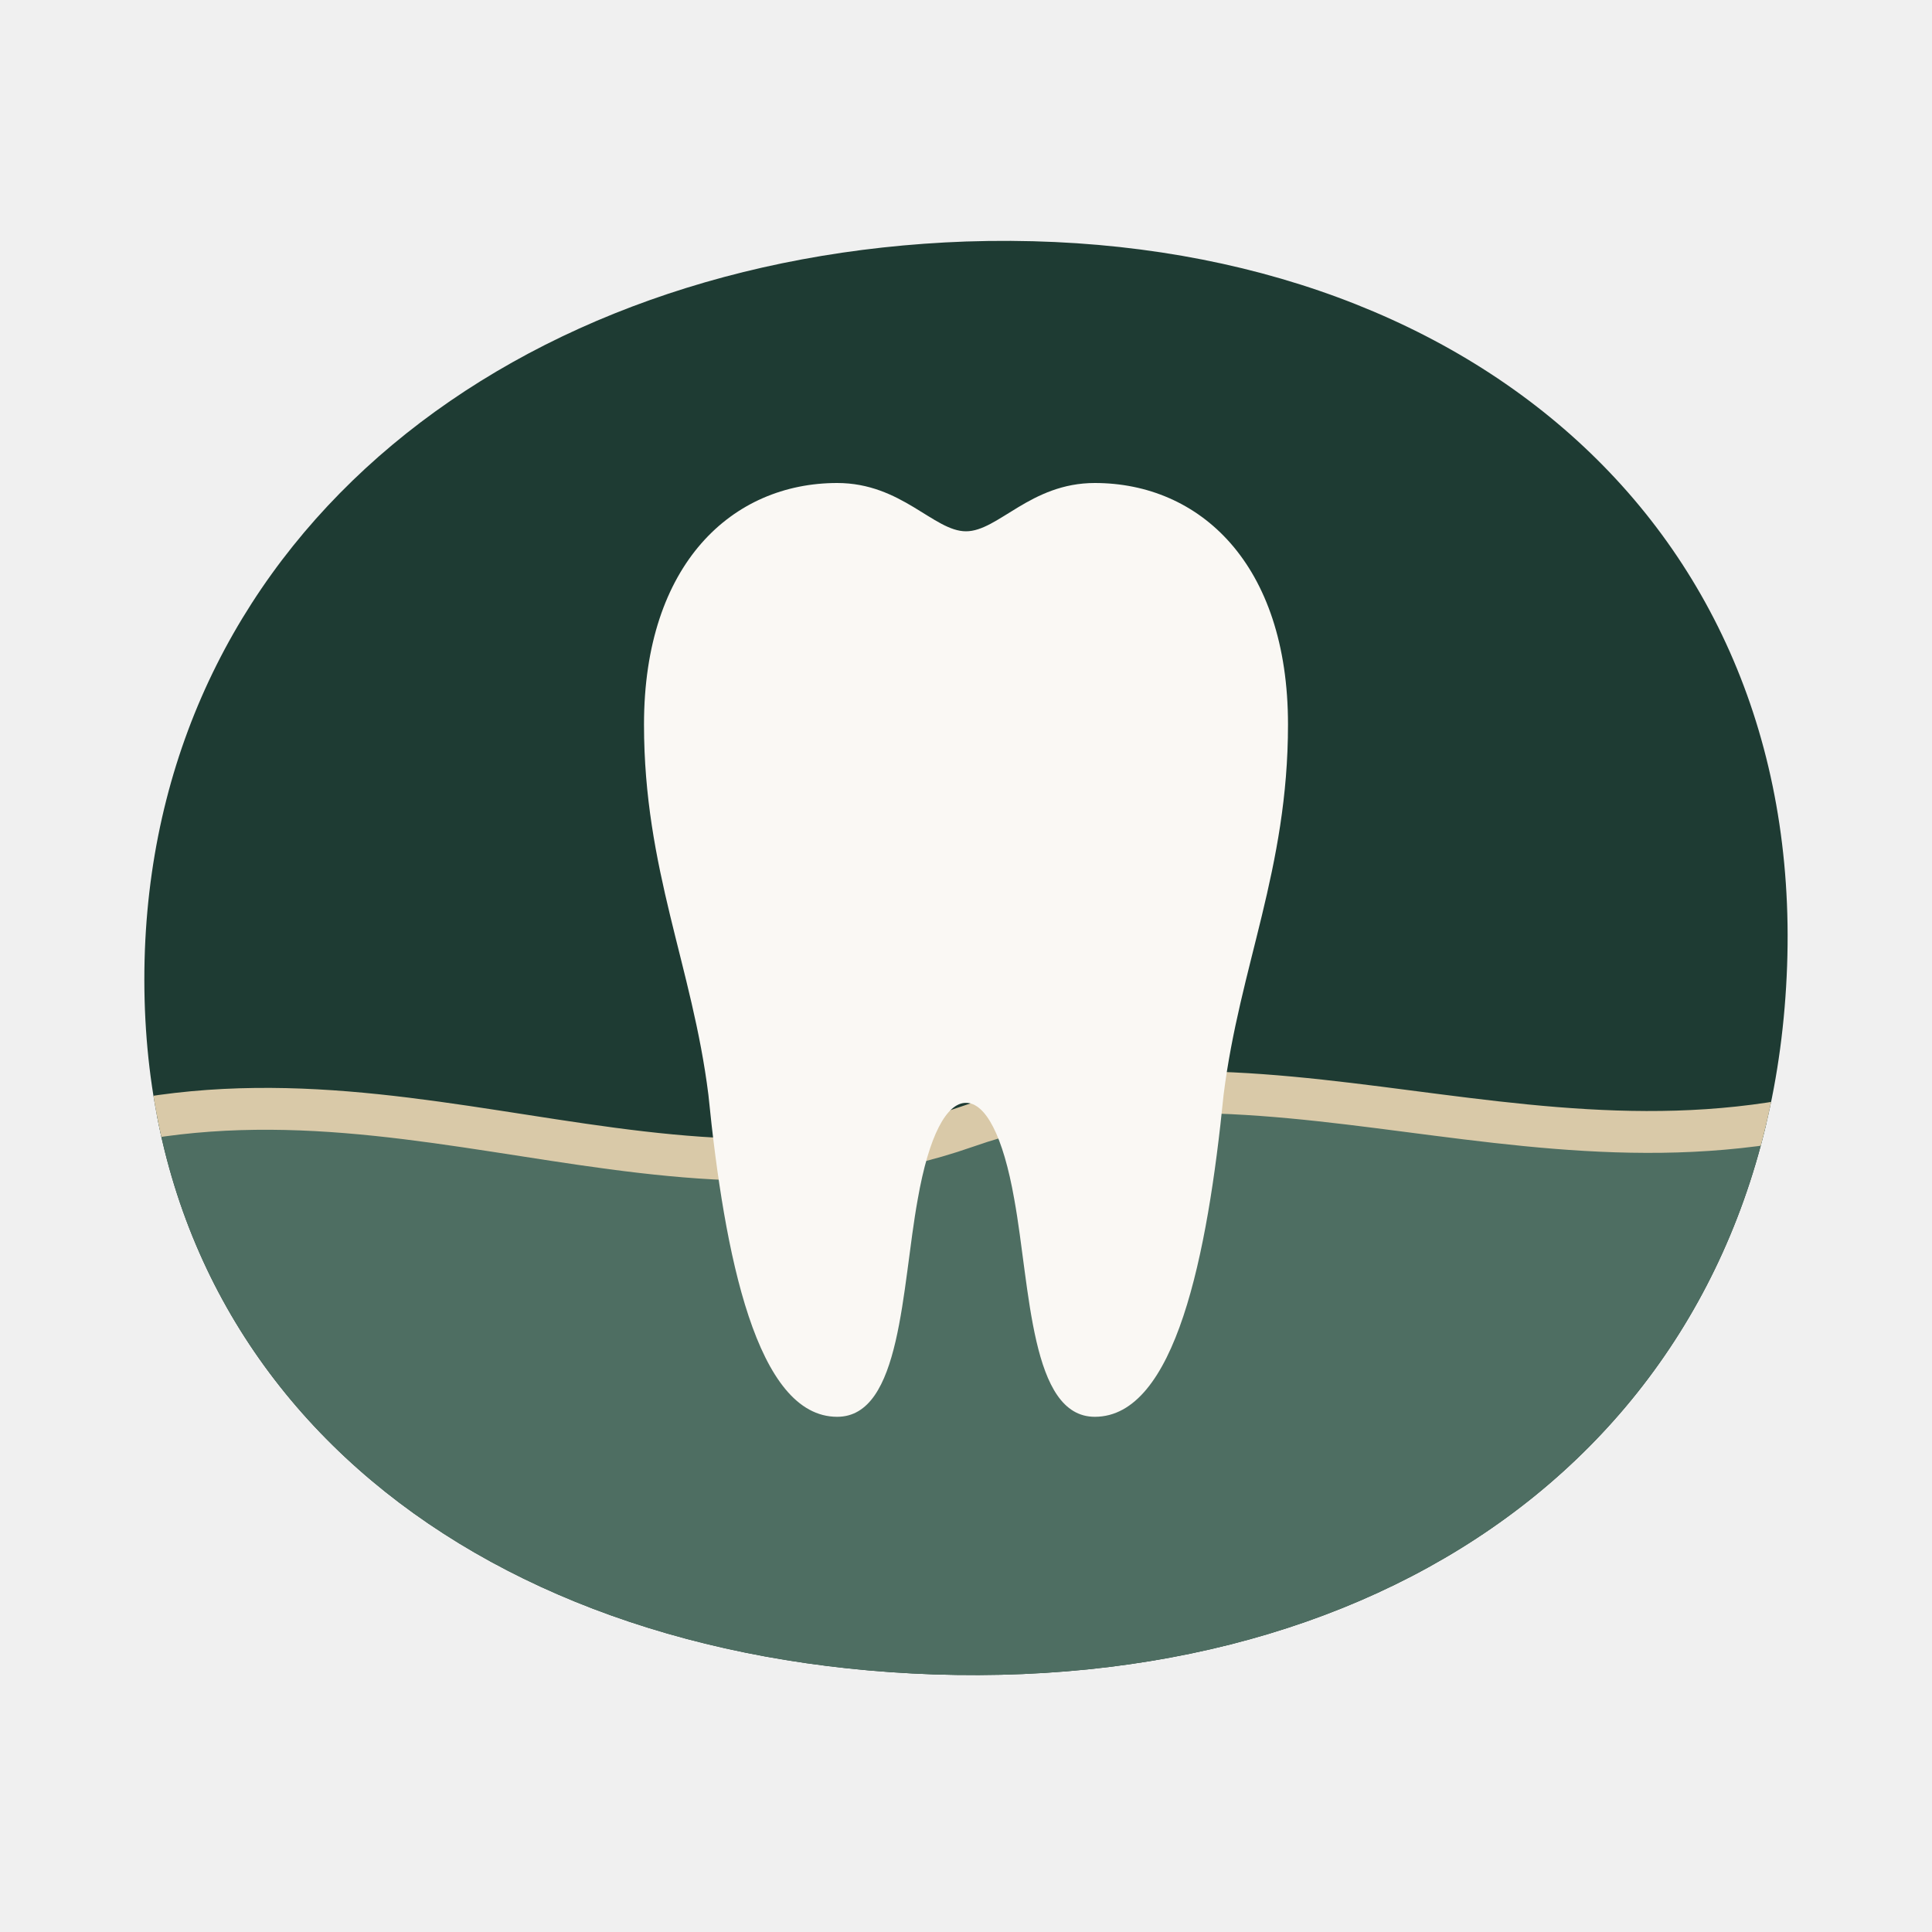
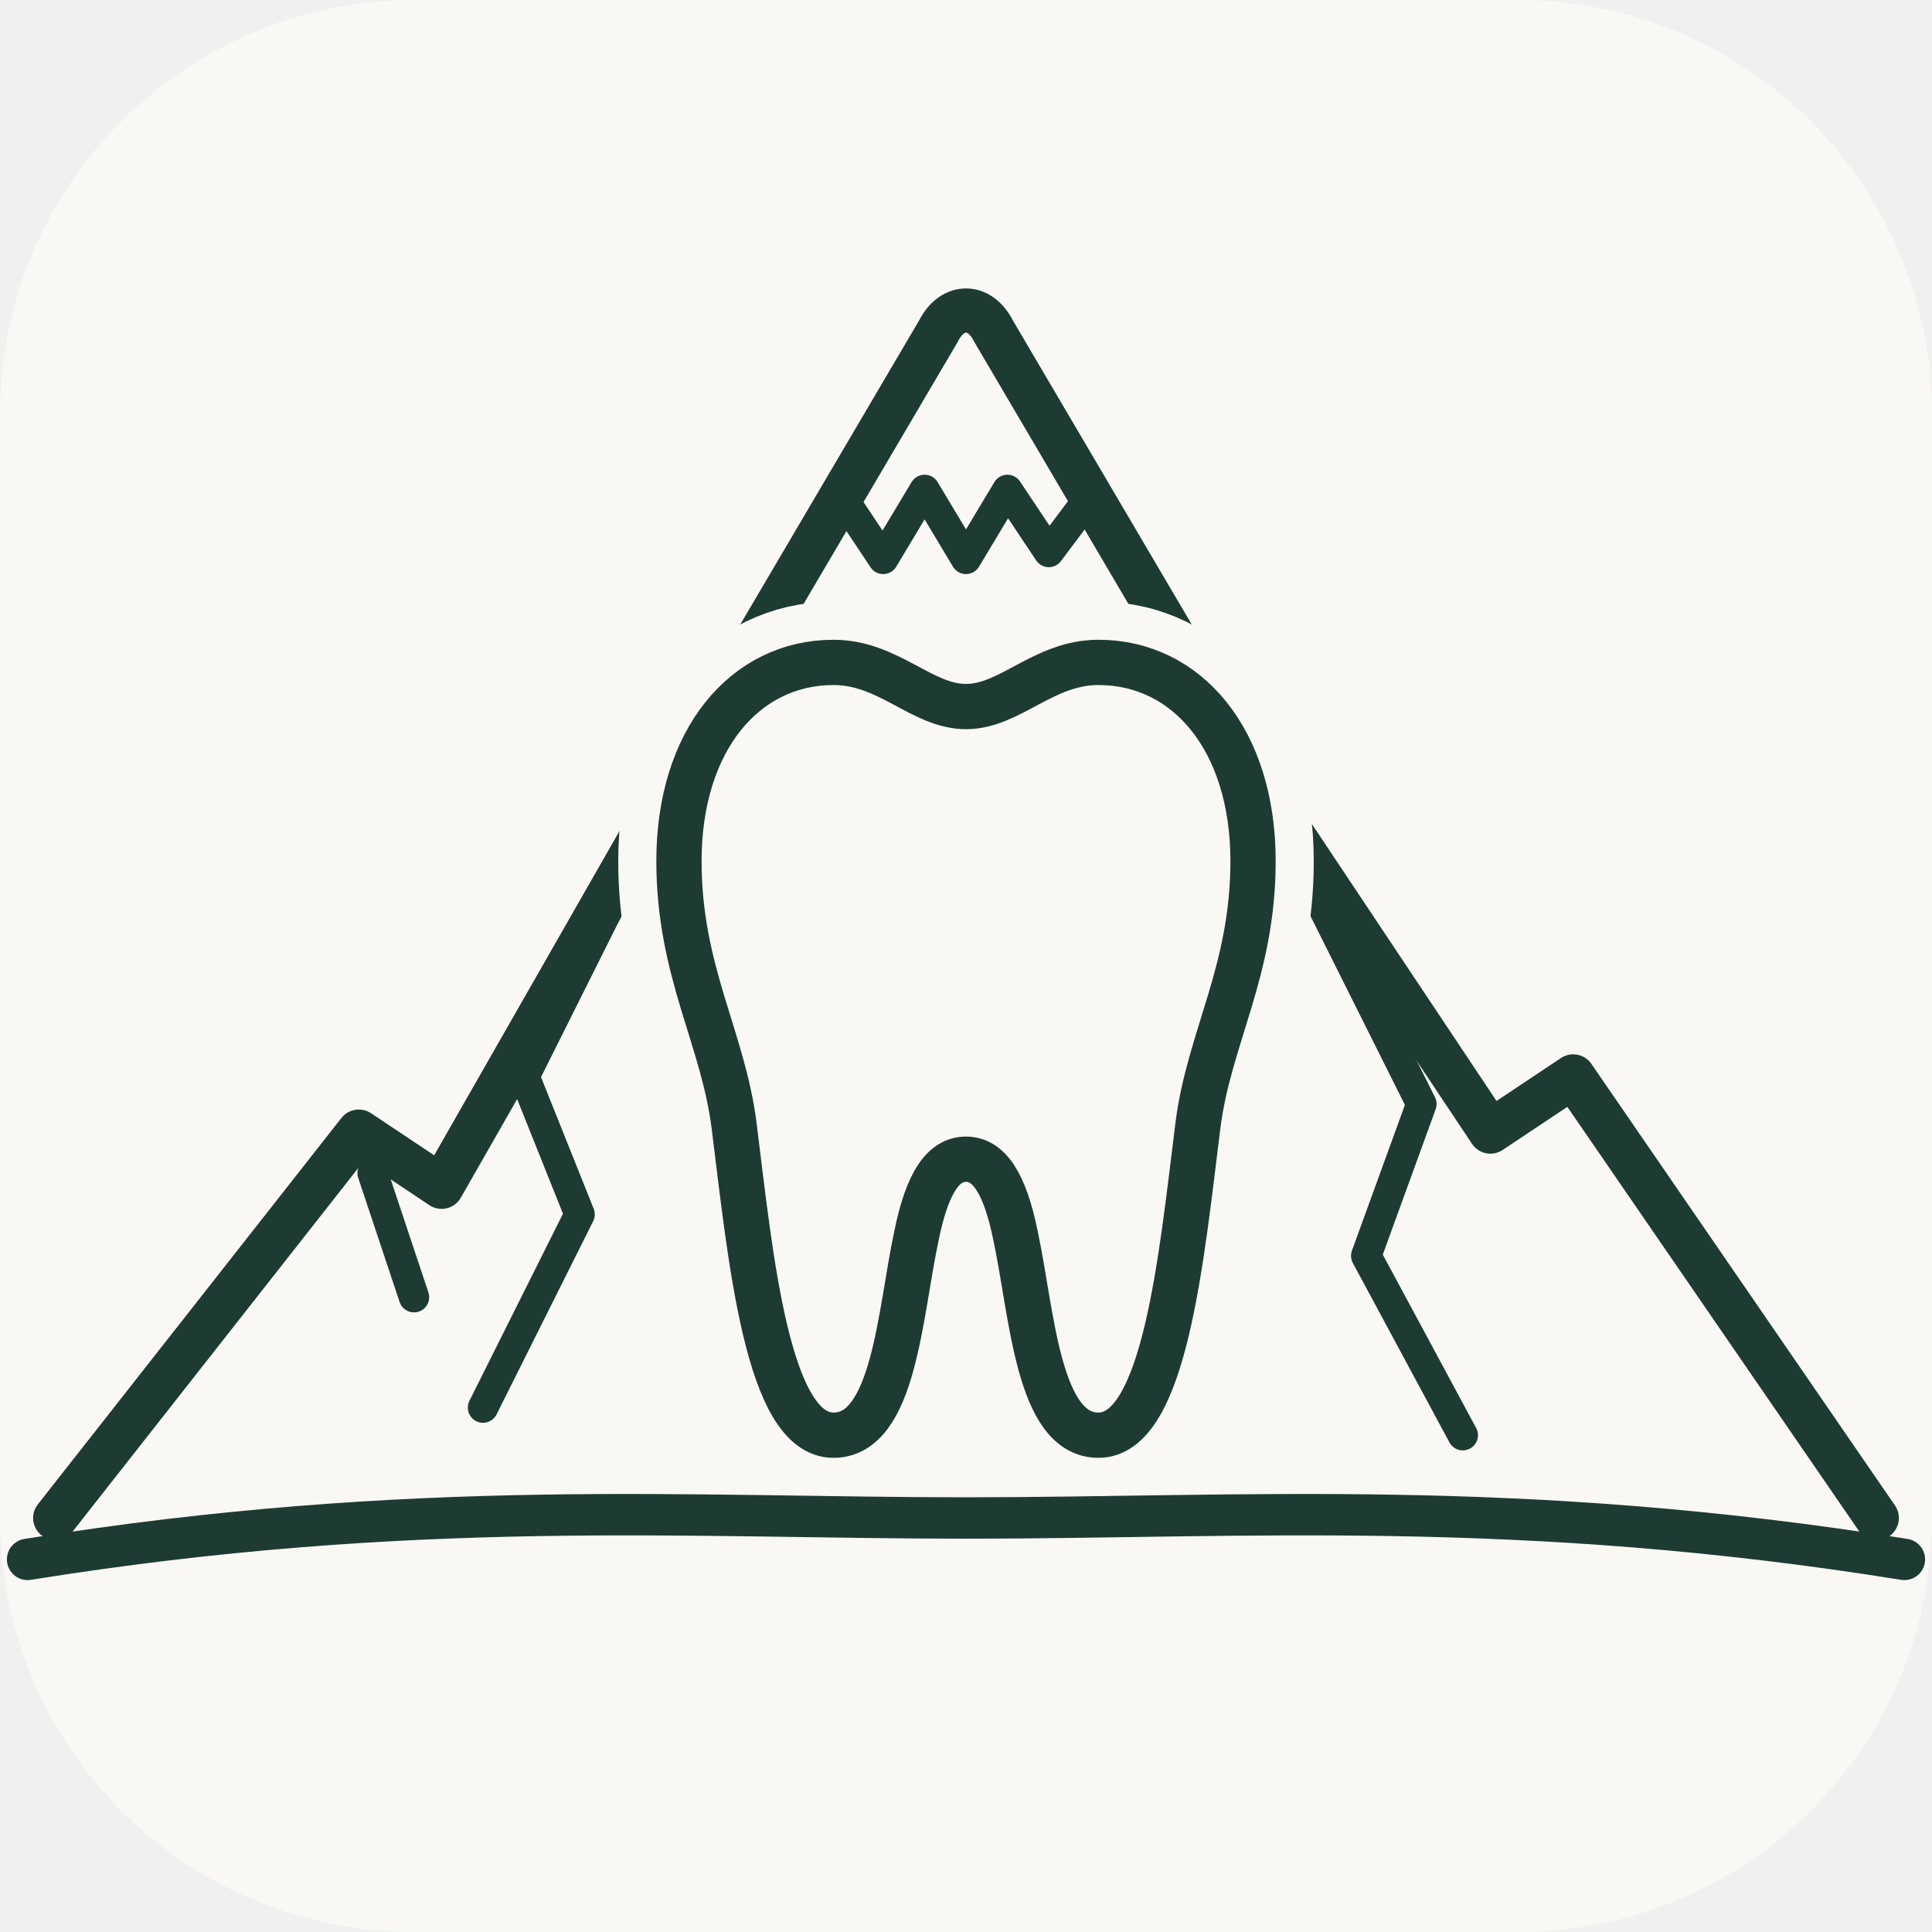
- <svg xmlns="http://www.w3.org/2000/svg" viewBox="0 0 120 120">
-   <defs>
-     <clipPath id="favc">
-       <path d="M60 15C90 14 112 32 111 60C110 88 88 105 58 104C29 103 8 86 9 59C10 33 32 16 60 15Z" />
-     </clipPath>
-   </defs>
-   <path fill="#1E3B33" d="M60 15C90 14 112 32 111 60C110 88 88 105 58 104C29 103 8 86 9 59C10 33 32 16 60 15Z" />
-   <g clip-path="url(#favc)">
-     <path fill="#4E6E62" d="M0 72C22 63 40 77 60 70C80 63 98 76 120 67V120H0Z" />
-     <path fill="none" stroke="#D9C9A8" stroke-width="2.6" stroke-linecap="round" d="M0 72C22 63 40 77 60 70C80 63 98 76 120 67" />
+ <svg xmlns="http://www.w3.org/2000/svg" viewBox="0 0 140 140">
+   <rect width="140" height="140" rx="30" fill="#FAF8F4" />
+   <g transform="translate(0 18)">
+     <defs>
+       <mask id="sommetk-fav" maskUnits="userSpaceOnUse" x="-10" y="-10" width="160" height="130">
+         <rect x="-10" y="-10" width="160" height="130" fill="#fff" />
+         <path transform="translate(22 9.2) scale(0.8)" d="M34 44C34 33 40 26 48 26C53 26 56 30 60 30C64 30 67 26 72 26C80 26 86 33 86 44C86 54 82 60 81 68C79.5 80 78 96 72 96C66.5 96 66 85 64.5 78C63.5 73 62 71 60 71C58 71 56.5 73 55.5 78C54 85 53.5 96 48 96C42 96 40.5 80 39 68C38 60 34 54 34 44Z" fill="#000" stroke="#000" stroke-width="11" stroke-linejoin="round" />
+       </mask>
+     </defs>
+     <g fill="none" stroke="#1E3B33" stroke-linecap="round" stroke-linejoin="round" mask="url(#sommetk-fav)">
+       <path stroke-width="3.2" d="M4 92L26 64L32 68L48 40L68 6C69 4 71 4 72 6L92 40L108 64L114 60L136 92" />
+       <path stroke-width="2.2" d="M61 18L64 22.5L67 17.5L70 22.5L73 17.5L76 22L79 18" />
+       <path stroke-width="2.2" d="M44 48L38 60L42 70L35 84M96 48L103 62L99 73L106 86M27 67L30 76" />
+       <path stroke-width="3" d="M2 95C30 90.5 50 92 70 92C90 92 110 90.5 138 95" />
+     </g>
+     <path transform="translate(22 9.2) scale(0.8)" d="M34 44C34 33 40 26 48 26C53 26 56 30 60 30C64 30 67 26 72 26C80 26 86 33 86 44C86 54 82 60 81 68C79.5 80 78 96 72 96C66.5 96 66 85 64.5 78C63.5 73 62 71 60 71C58 71 56.5 73 55.5 78C54 85 53.5 96 48 96C42 96 40.5 80 39 68C38 60 34 54 34 44Z" fill="none" stroke="#1E3B33" stroke-width="4.1" stroke-linejoin="round" />
  </g>
-   <path fill="#FAF8F4" d="M40 45C40 35 45.5 30 52 30C56 30 58 33 60 33C62 33 64 30 68 30C74.5 30 80 35 80 45C80 54 77 60 76 68C75 78 73 88 68 88C64 88 64 80 63 74.5C62.3 70.5 61.2 68.5 60 68.5C58.8 68.5 57.7 70.5 57 74.5C56 80 56 88 52 88C47 88 45 78 44 68C43 60 40 54 40 45Z" />
</svg>
